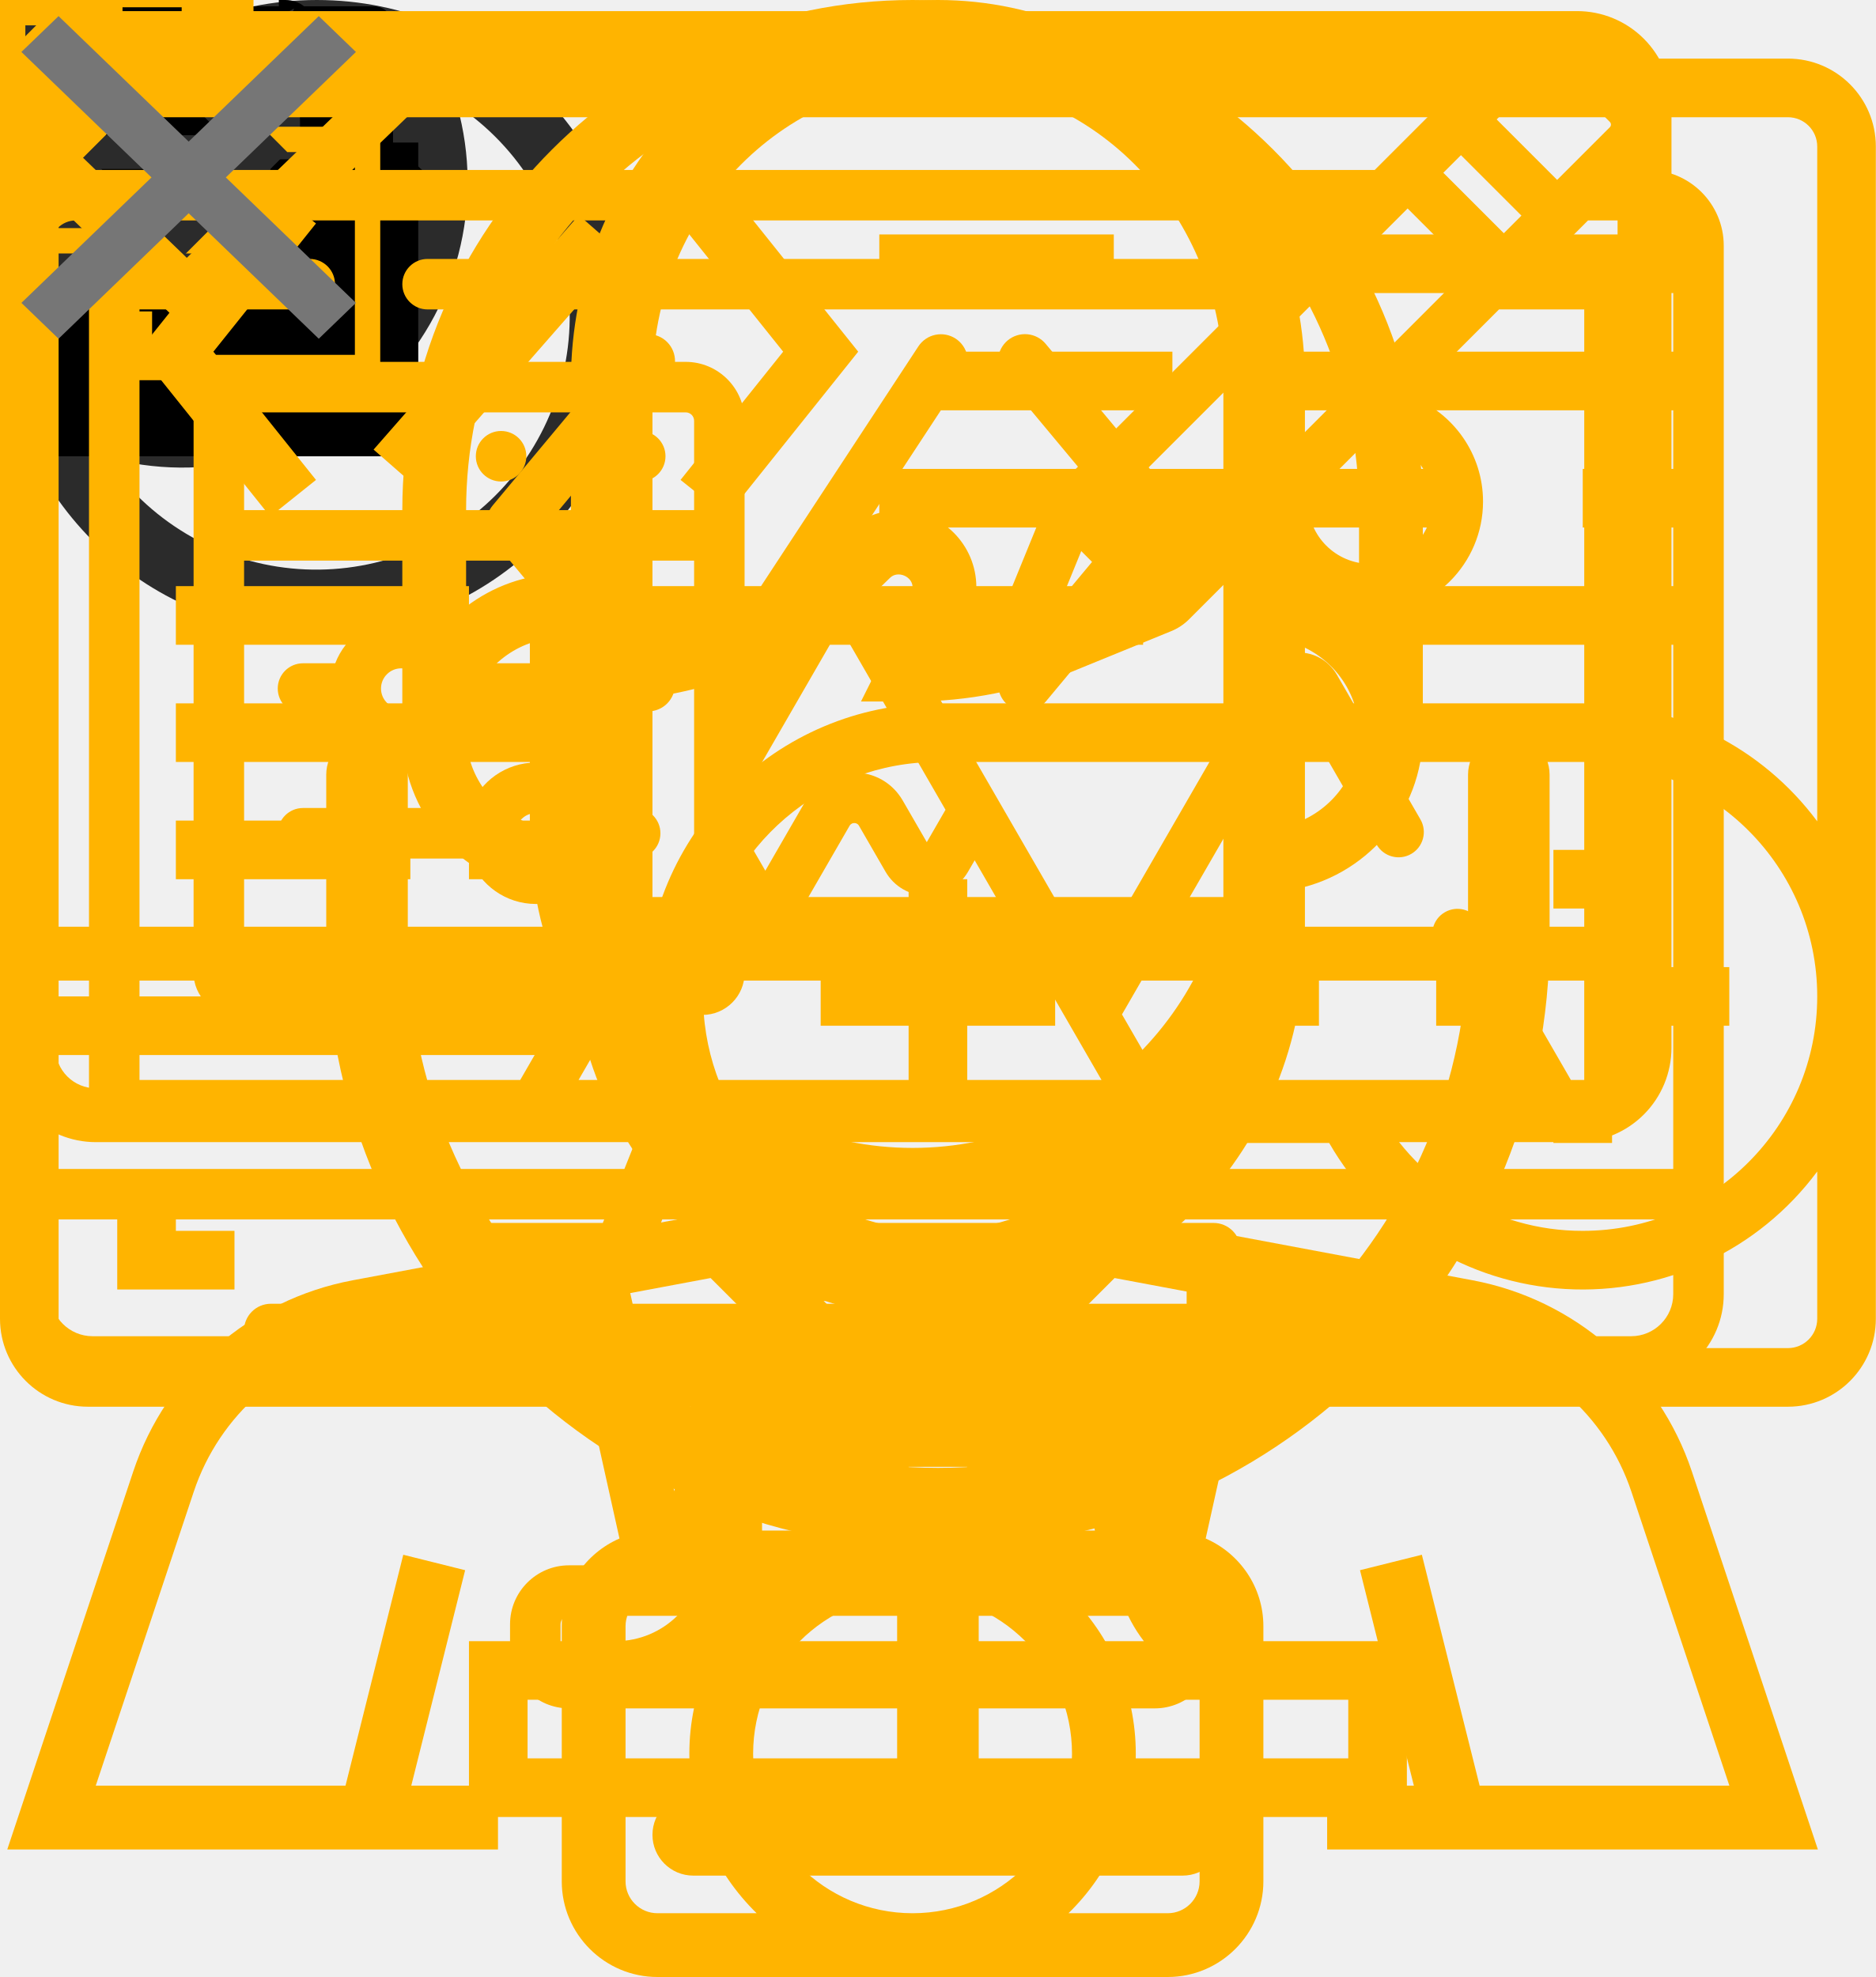
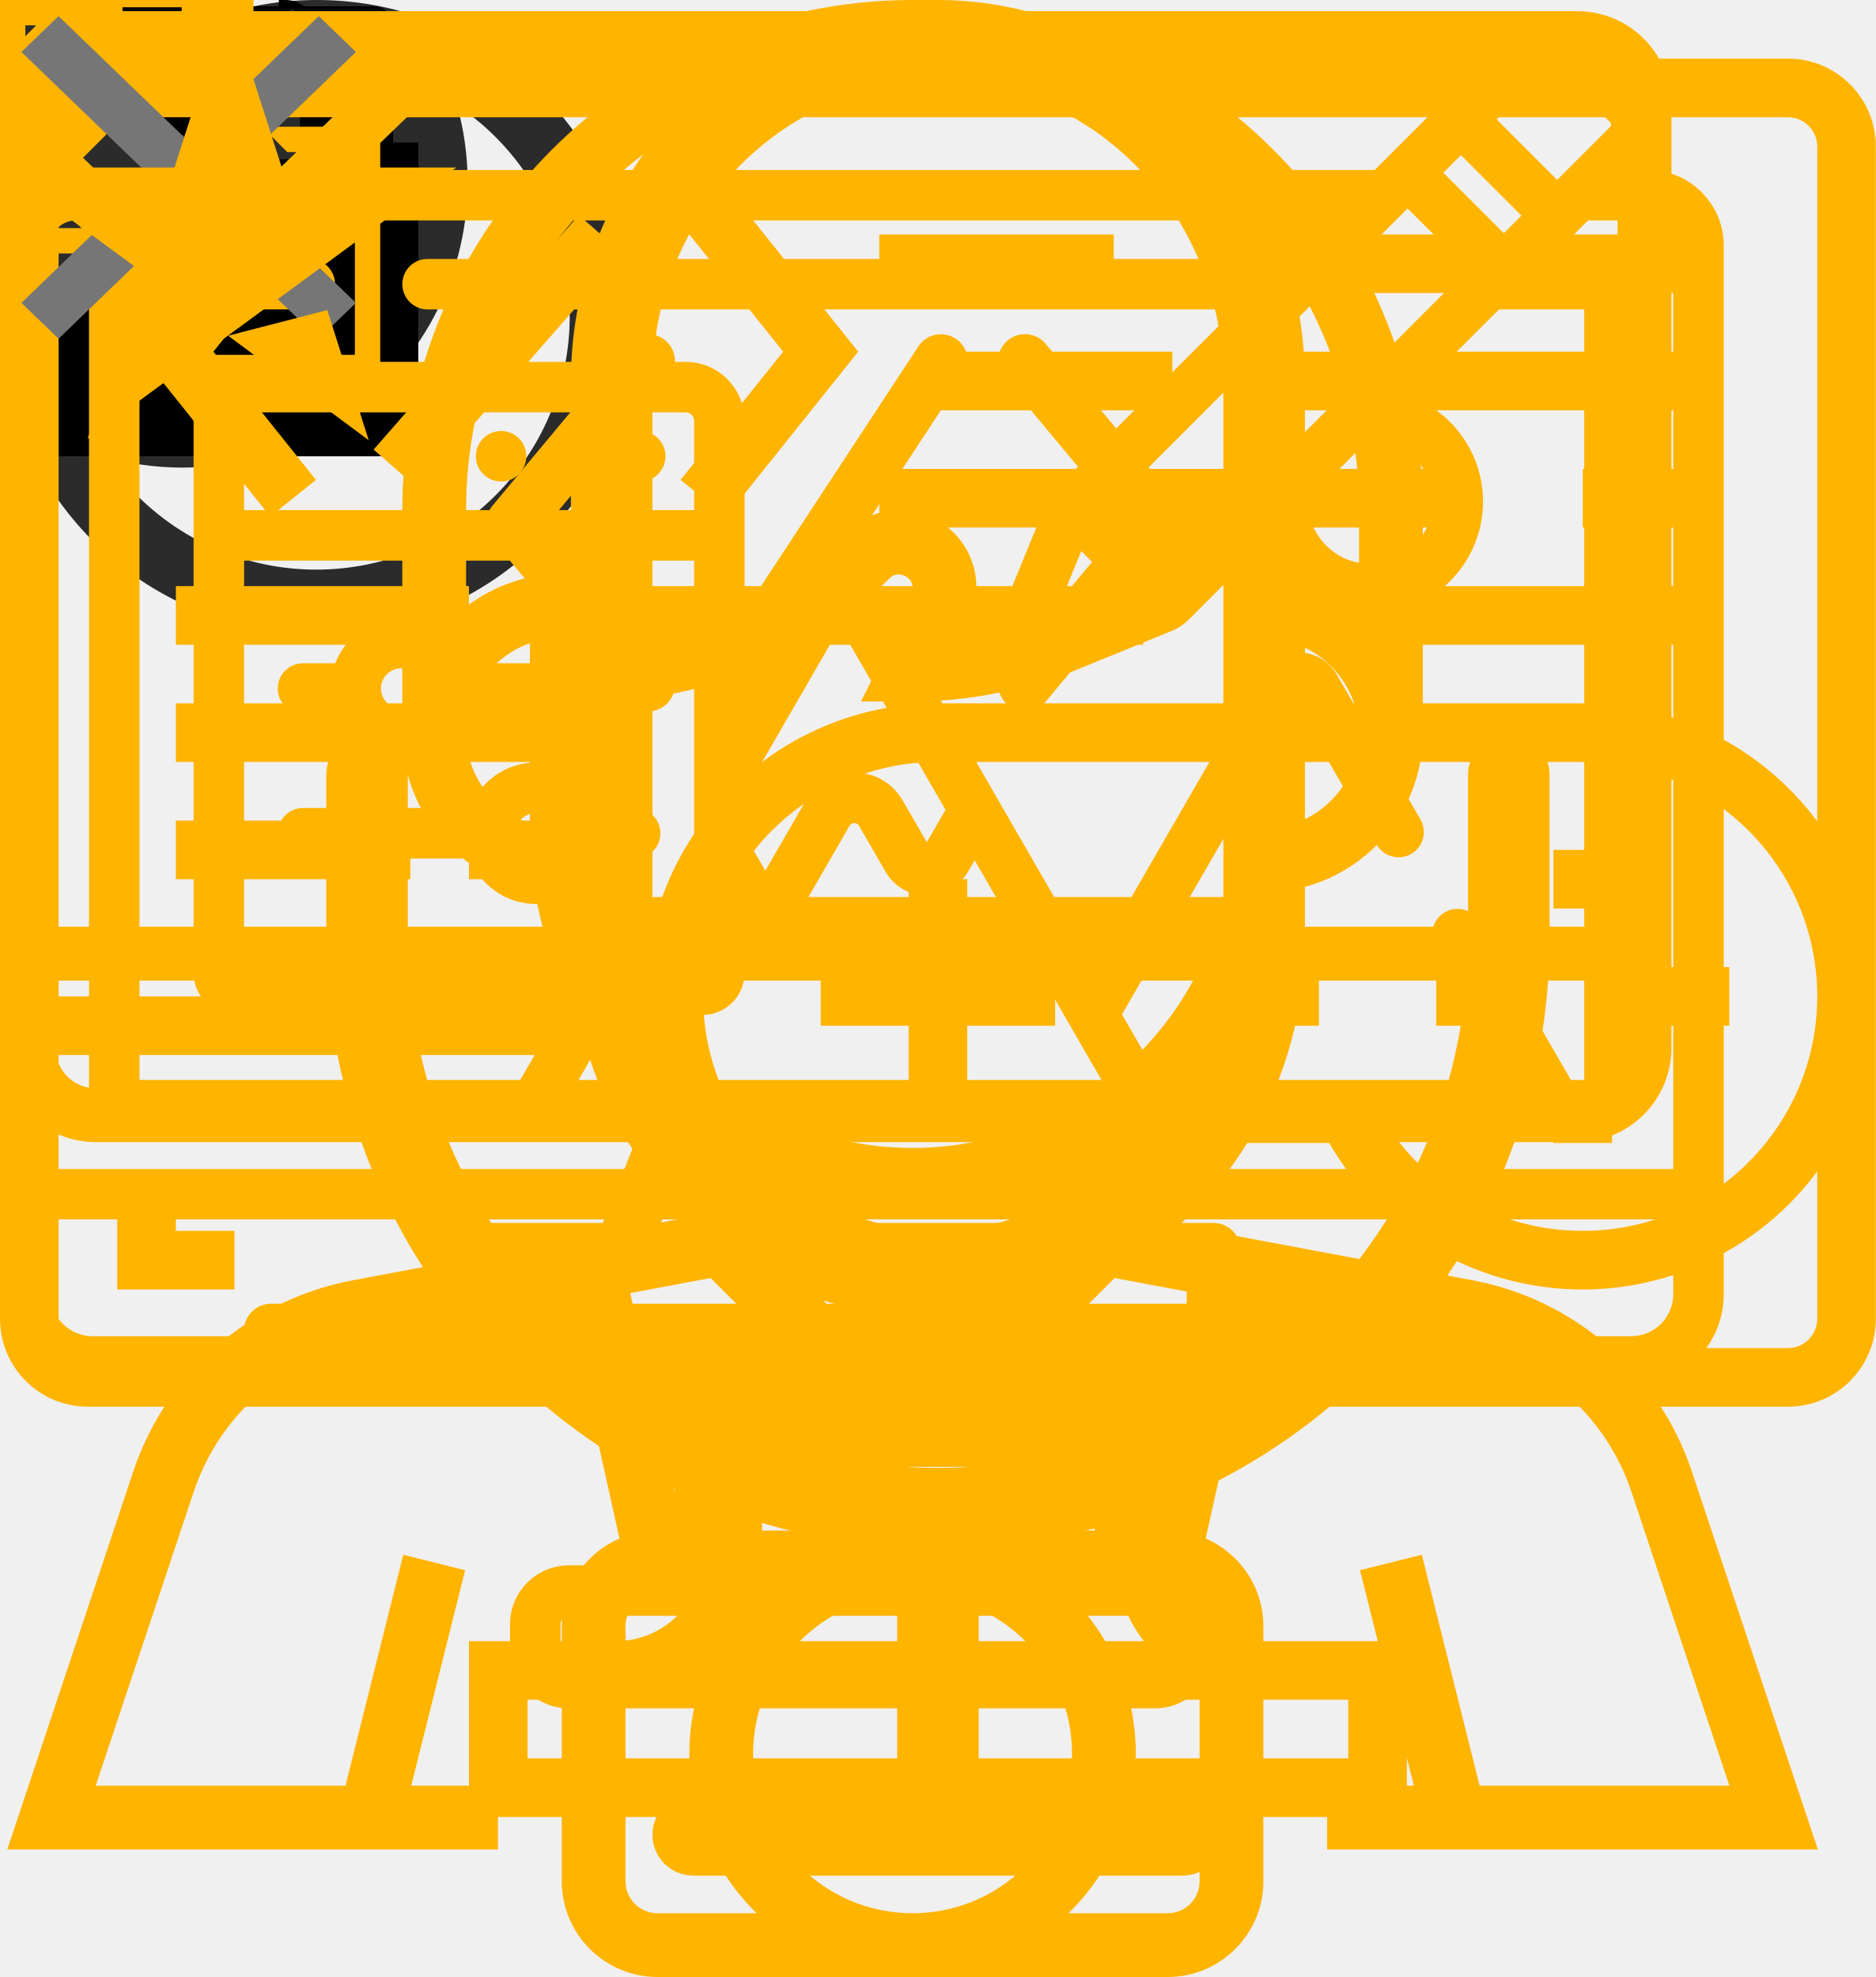
<svg xmlns="http://www.w3.org/2000/svg">
  <g id="darkLightNavSvg">
    <path d="M12.5 25C5.596 25 0 19.404 0 12.5C0 5.596 5.596 0 12.5 0C19.404 0 25 5.596 25 12.5C25 19.404 19.404 25 12.5 25ZM4.161 18.031C4.983 19.261 6.067 20.292 7.335 21.052C8.603 21.812 10.024 22.282 11.496 22.426C12.967 22.571 14.453 22.388 15.845 21.89C17.237 21.392 18.501 20.591 19.547 19.545C20.592 18.5 21.393 17.235 21.891 15.843C22.389 14.451 22.572 12.966 22.427 11.494C22.282 10.023 21.813 8.602 21.053 7.334C20.293 6.065 19.261 4.981 18.031 4.16C18.57 6.083 18.587 8.114 18.081 10.046C17.575 11.978 16.564 13.74 15.151 15.151C13.74 16.564 11.978 17.575 10.047 18.081C8.115 18.587 6.084 18.57 4.161 18.031Z" fill="#2B2B2B" />
  </g>
  <g id="homeNavSvg">
    <path d="M15 14C15 14.199 14.921 14.39 14.78 14.53C14.64 14.671 14.449 14.75 14.25 14.75H3.75C3.551 14.75 3.36 14.671 3.22 14.53C3.079 14.39 3 14.199 3 14V7.25H0.75L8.495 0.209C8.633 0.083 8.813 0.014 9 0.014C9.187 0.014 9.367 0.083 9.505 0.209L17.25 7.25H15V14Z" />
  </g>
  <g id="serviceNavSvg">
    <g clip-path="url(#clip0_1_258)">
      <path d="M16.5 4.287V4.5H11V0H11.26C11.534 0 11.796 0.089 11.99 0.247L16.198 3.69C16.391 3.849 16.5 4.063 16.5 4.287ZM10.656 5.625C10.089 5.625 9.625 5.245 9.625 4.781V0H1.031C0.462 0 0 0.378 0 0.844V17.156C0 17.622 0.462 18 1.031 18H15.469C16.038 18 16.5 17.622 16.5 17.156V5.625H10.656ZM5.294 14.08C5.273 14.098 5.248 14.113 5.22 14.123C5.193 14.134 5.163 14.139 5.132 14.14C5.102 14.141 5.071 14.137 5.043 14.128C5.014 14.119 4.988 14.106 4.966 14.089L2.179 11.951C2.156 11.933 2.137 11.912 2.125 11.888C2.112 11.864 2.105 11.838 2.105 11.812C2.105 11.787 2.112 11.761 2.125 11.737C2.137 11.713 2.156 11.692 2.179 11.674L4.966 9.536C4.988 9.519 5.014 9.506 5.043 9.497C5.071 9.488 5.102 9.484 5.132 9.485C5.163 9.486 5.193 9.491 5.22 9.502C5.248 9.512 5.273 9.527 5.294 9.545L6.135 10.279C6.157 10.297 6.173 10.319 6.184 10.343C6.195 10.367 6.199 10.393 6.198 10.418C6.196 10.443 6.189 10.468 6.175 10.491C6.162 10.514 6.143 10.534 6.119 10.551L4.368 11.812L6.119 13.074C6.143 13.091 6.162 13.111 6.175 13.134C6.189 13.157 6.196 13.182 6.198 13.207C6.199 13.232 6.195 13.258 6.184 13.282C6.173 13.306 6.157 13.328 6.135 13.346L5.294 14.08ZM7.498 15.855L6.318 15.575C6.259 15.561 6.21 15.528 6.18 15.484C6.15 15.44 6.143 15.388 6.16 15.339L8.8 7.899C8.817 7.851 8.857 7.81 8.911 7.786C8.965 7.762 9.029 7.756 9.088 7.77L10.267 8.05C10.297 8.057 10.324 8.069 10.348 8.084C10.372 8.1 10.391 8.119 10.406 8.141C10.421 8.163 10.43 8.187 10.433 8.212C10.437 8.236 10.434 8.262 10.426 8.286L7.786 15.726C7.777 15.749 7.763 15.772 7.744 15.791C7.725 15.811 7.701 15.827 7.675 15.839C7.648 15.851 7.619 15.859 7.588 15.861C7.558 15.864 7.527 15.862 7.498 15.855ZM14.407 11.951L11.62 14.089C11.598 14.106 11.572 14.119 11.543 14.128C11.514 14.137 11.484 14.141 11.454 14.14C11.423 14.139 11.393 14.134 11.366 14.123C11.338 14.113 11.313 14.098 11.292 14.08L10.451 13.346C10.429 13.328 10.413 13.306 10.402 13.282C10.391 13.258 10.387 13.232 10.388 13.207C10.39 13.182 10.397 13.157 10.411 13.134C10.424 13.111 10.443 13.091 10.467 13.074L12.218 11.812L10.467 10.551C10.443 10.534 10.424 10.514 10.411 10.491C10.397 10.468 10.39 10.443 10.388 10.418C10.387 10.393 10.391 10.367 10.402 10.343C10.413 10.319 10.429 10.297 10.451 10.279L11.292 9.545C11.313 9.527 11.338 9.512 11.366 9.502C11.393 9.491 11.423 9.486 11.454 9.485C11.484 9.484 11.515 9.488 11.543 9.497C11.572 9.506 11.598 9.519 11.62 9.536L14.407 11.674C14.43 11.692 14.449 11.713 14.461 11.737C14.474 11.761 14.48 11.787 14.48 11.812C14.48 11.838 14.474 11.864 14.461 11.888C14.449 11.912 14.43 11.933 14.407 11.951Z" />
    </g>
    <defs>
      <clipPath id="clip0_1_258">
        <rect width="16.5" height="18" fill="white" />
      </clipPath>
    </defs>
  </g>
  <g id="cvNavSvg" width="18" height="18" viewBox="0 0 18 18">
    <g clip-path="url(#clip0_1_262)">
      <path d="M11.764 11.272L8.25 14.626L4.736 11.272C2.103 11.381 0 13.438 0 15.976V16.313C0 17.245 0.792 18.001 1.768 18.001H14.732C15.708 18.001 16.5 17.245 16.5 16.313V15.976C16.5 13.438 14.397 11.381 11.764 11.272ZM0.501 2.806L0.737 2.859V4.912C0.479 5.06 0.295 5.317 0.295 5.626C0.295 5.921 0.464 6.167 0.703 6.318L0.129 8.509C0.066 8.751 0.206 9.001 0.409 9.001H1.948C2.151 9.001 2.291 8.751 2.228 8.509L1.654 6.318C1.893 6.167 2.062 5.921 2.062 5.626C2.062 5.317 1.878 5.06 1.621 4.912V3.063L4.051 3.622C3.735 4.227 3.536 4.902 3.536 5.626C3.536 8.111 5.646 10.126 8.25 10.126C10.854 10.126 12.964 8.111 12.964 5.626C12.964 4.902 12.769 4.227 12.449 3.622L15.995 2.806C16.666 2.652 16.666 1.854 15.995 1.699L8.983 0.082C8.504 -0.027 8 -0.027 7.521 0.082L0.501 1.695C-0.166 1.85 -0.166 2.652 0.501 2.806Z" />
    </g>
    <defs>
      <clipPath id="clip0_1_262">
        <rect width="18" height="18" fill="white" />
      </clipPath>
    </defs>
  </g>
  <g id="portfolioNavSvg">
    <path d="M5.75 9.75V12H10.25V9.75H15.5V15C15.5 15.199 15.421 15.39 15.28 15.53C15.14 15.671 14.949 15.75 14.75 15.75H1.25C1.051 15.75 0.86 15.671 0.72 15.53C0.579 15.39 0.5 15.199 0.5 15V9.75H5.75ZM7.25 8.25H8.75V10.5H7.25V8.25ZM4.25 3.75V1.5C4.25 1.301 4.329 1.11 4.47 0.97C4.61 0.829 4.801 0.75 5 0.75H11C11.199 0.75 11.39 0.829 11.53 0.97C11.671 1.11 11.75 1.301 11.75 1.5V3.75H14.75C14.949 3.75 15.14 3.829 15.28 3.97C15.421 4.11 15.5 4.301 15.5 4.5V8.25H10.25V6.75H5.75V8.25H0.5V4.5C0.5 4.301 0.579 4.11 0.72 3.97C0.86 3.829 1.051 3.75 1.25 3.75H4.25ZM5.75 2.25V3.75H10.25V2.25H5.75Z" />
  </g>
  <g id="iconDribbbleNavSvg">
    <path d="M13.75 0.5C2.5 0.5 1 11 0.25 15.5H1.748C2.248 13 3.498 11.626 5.5 11.375C8.5 11 10.75 8.375 11.5 6.125L10.375 5.375L11.125 4.625C11.875 3.875 12.628 2.75 13.75 0.5Z" />
  </g>
  <g id="messageNavSvg">
    <path d="M3.841 12.25L0.5 14.875V1C0.5 0.801 0.579 0.61 0.72 0.47C0.86 0.329 1.051 0.25 1.25 0.25H14.75C14.949 0.25 15.14 0.329 15.28 0.47C15.421 0.61 15.5 0.801 15.5 1V11.5C15.5 11.699 15.421 11.89 15.28 12.03C15.14 12.171 14.949 12.25 14.75 12.25H3.841Z" />
  </g>
  <g id="FbLogoSvg">
    <path d="M4.167 6.875H5.625L6.208 4.542H4.167V3.375C4.167 2.774 4.167 2.208 5.333 2.208H6.208V0.248C6.018 0.223 5.3 0.167 4.542 0.167C2.958 0.167 1.833 1.133 1.833 2.908V4.542H0.083V6.875H1.833V11.833H4.167V6.875Z" fill="#2B2B2B" />
  </g>
  <g id="InstaLogoSvg">
    <path d="M6 0.167C7.585 0.167 7.783 0.172 8.404 0.202C9.026 0.231 9.449 0.328 9.821 0.473C10.206 0.621 10.53 0.822 10.854 1.145C11.151 1.437 11.381 1.79 11.527 2.179C11.671 2.551 11.769 2.974 11.798 3.595C11.826 4.217 11.833 4.415 11.833 6C11.833 7.585 11.828 7.782 11.798 8.404C11.769 9.026 11.671 9.448 11.527 9.821C11.381 10.21 11.151 10.563 10.854 10.854C10.563 11.151 10.21 11.38 9.821 11.527C9.449 11.671 9.026 11.769 8.404 11.798C7.783 11.826 7.585 11.833 6 11.833C4.415 11.833 4.217 11.827 3.595 11.798C2.974 11.769 2.551 11.671 2.179 11.527C1.79 11.381 1.437 11.151 1.145 10.854C0.849 10.563 0.619 10.21 0.473 9.821C0.328 9.449 0.231 9.026 0.202 8.404C0.174 7.782 0.167 7.585 0.167 6C0.167 4.415 0.172 4.217 0.202 3.595C0.231 2.974 0.328 2.551 0.473 2.179C0.619 1.789 0.848 1.437 1.145 1.145C1.437 0.849 1.79 0.619 2.179 0.473C2.551 0.328 2.974 0.231 3.595 0.202C4.217 0.174 4.415 0.167 6 0.167ZM6 3.083C5.226 3.083 4.485 3.39 3.938 3.937C3.391 4.484 3.083 5.226 3.083 6C3.083 6.773 3.391 7.515 3.938 8.062C4.485 8.609 5.226 8.916 6 8.916C6.774 8.916 7.515 8.609 8.062 8.062C8.609 7.515 8.917 6.773 8.917 6C8.917 5.226 8.609 4.484 8.062 3.937C7.515 3.39 6.774 3.083 6 3.083ZM9.792 2.937C9.792 2.744 9.715 2.558 9.578 2.422C9.441 2.285 9.256 2.208 9.062 2.208C8.869 2.208 8.684 2.285 8.547 2.422C8.41 2.558 8.333 2.744 8.333 2.937C8.333 3.131 8.41 3.316 8.547 3.453C8.684 3.59 8.869 3.667 9.062 3.667C9.256 3.667 9.441 3.59 9.578 3.453C9.715 3.316 9.792 3.131 9.792 2.937ZM6 4.25C6.464 4.25 6.909 4.434 7.237 4.762C7.566 5.091 7.75 5.536 7.75 6C7.75 6.464 7.566 6.909 7.237 7.237C6.909 7.565 6.464 7.75 6 7.75C5.536 7.75 5.091 7.565 4.763 7.237C4.434 6.909 4.25 6.464 4.25 6C4.25 5.536 4.434 5.091 4.763 4.762C5.091 4.434 5.536 4.25 6 4.25Z" fill="#2B2B2B" />
  </g>
  <g id="TwLogoSvg">
    <path d="M11.928 1.3C11.482 1.497 11.01 1.626 10.527 1.683C11.036 1.379 11.418 0.899 11.6 0.334C11.122 0.618 10.597 0.818 10.051 0.926C9.683 0.533 9.197 0.272 8.666 0.185C8.136 0.097 7.591 0.187 7.117 0.441C6.643 0.694 6.266 1.098 6.045 1.588C5.824 2.078 5.771 2.627 5.894 3.15C4.924 3.102 3.975 2.85 3.109 2.411C2.242 1.971 1.478 1.355 0.865 0.601C0.649 0.974 0.535 1.397 0.535 1.828C0.535 2.674 0.966 3.421 1.62 3.859C1.233 3.846 0.854 3.742 0.515 3.554V3.584C0.516 4.147 0.711 4.693 1.067 5.129C1.424 5.565 1.92 5.864 2.473 5.976C2.113 6.074 1.736 6.088 1.37 6.018C1.526 6.503 1.829 6.927 2.238 7.231C2.646 7.535 3.14 7.703 3.649 7.713C3.143 8.11 2.564 8.404 1.944 8.577C1.324 8.751 0.677 8.8 0.038 8.723C1.153 9.44 2.451 9.821 3.777 9.82C8.264 9.82 10.719 6.102 10.719 2.878C10.719 2.773 10.716 2.667 10.711 2.563C11.189 2.218 11.601 1.79 11.928 1.3L11.928 1.3Z" fill="#2B2B2B" />
  </g>
  <g id="LdLogoSvg">
    <path d="M3.048 1.917C3.048 2.226 2.925 2.523 2.706 2.742C2.487 2.96 2.19 3.083 1.881 3.083C1.572 3.083 1.275 2.96 1.056 2.741C0.838 2.522 0.715 2.225 0.715 1.916C0.715 1.606 0.838 1.309 1.057 1.091C1.276 0.872 1.573 0.749 1.882 0.75C2.192 0.75 2.488 0.873 2.707 1.092C2.926 1.311 3.048 1.607 3.048 1.917ZM3.083 3.947H0.75V11.25H3.083V3.947ZM6.77 3.947H4.448V11.25H6.747V7.418C6.747 5.283 9.529 5.084 9.529 7.418V11.25H11.833V6.624C11.833 3.025 7.715 3.159 6.747 4.927L6.77 3.947Z" fill="#2B2B2B" />
  </g>
  <g id="YtLogoSvg">
    <path d="M11.567 1.791C11.833 2.83 11.833 5 11.833 5C11.833 5 11.833 7.17 11.567 8.21C11.418 8.784 10.985 9.236 10.436 9.389C9.439 9.667 6 9.667 6 9.667C6 9.667 2.562 9.667 1.564 9.389C1.012 9.234 0.58 8.783 0.433 8.21C0.167 7.17 0.167 5 0.167 5C0.167 5 0.167 2.83 0.433 1.791C0.581 1.216 1.015 0.764 1.564 0.611C2.562 0.333 6 0.333 6 0.333C6 0.333 9.439 0.333 10.436 0.611C10.988 0.766 11.42 1.218 11.567 1.791ZM4.833 7.042L8.333 5L4.833 2.958V7.042Z" fill="#2B2B2B" />
  </g>
  <g id="DrLogoSvg">
    <path d="M10.66 5.75C10.612 4.832 10.293 3.949 9.743 3.212C9.575 3.393 9.396 3.562 9.206 3.72C8.623 4.204 7.972 4.599 7.273 4.892C7.371 5.096 7.46 5.294 7.539 5.481V5.482C7.561 5.535 7.582 5.587 7.603 5.64C8.486 5.541 9.417 5.577 10.319 5.699C10.44 5.715 10.553 5.733 10.66 5.75ZM5.186 1.404C5.754 2.205 6.278 3.037 6.756 3.895C7.469 3.614 8.059 3.259 8.534 2.864C8.699 2.729 8.854 2.581 8.998 2.424C8.159 1.718 7.097 1.332 6 1.333C5.727 1.333 5.455 1.357 5.186 1.404V1.404ZM1.481 4.831C1.878 4.821 2.275 4.797 2.671 4.76C3.627 4.674 4.576 4.514 5.507 4.28C5.02 3.434 4.495 2.612 3.932 1.814C3.331 2.112 2.801 2.536 2.378 3.056C1.955 3.577 1.649 4.182 1.481 4.831ZM2.373 8.937C2.6 8.606 2.897 8.234 3.292 7.829C4.14 6.96 5.141 6.283 6.3 5.91L6.336 5.899C6.24 5.687 6.149 5.498 6.058 5.319C4.987 5.631 3.859 5.826 2.735 5.927C2.187 5.976 1.695 5.998 1.333 6.002C1.332 7.071 1.7 8.107 2.374 8.937H2.373ZM7.753 10.325C7.528 9.191 7.21 8.077 6.801 6.995C5.633 7.419 4.703 8.039 3.983 8.779C3.693 9.072 3.436 9.396 3.215 9.744C4.019 10.344 4.996 10.668 6 10.666C6.601 10.667 7.196 10.552 7.753 10.326V10.325ZM8.845 9.698C9.756 8.998 10.377 7.987 10.588 6.857C10.389 6.808 10.138 6.758 9.862 6.72C9.247 6.631 8.623 6.625 8.007 6.7C8.354 7.68 8.634 8.681 8.845 9.699V9.698ZM6 11.833C2.778 11.833 0.167 9.222 0.167 6C0.167 2.778 2.778 0.167 6 0.167C9.222 0.167 11.833 2.778 11.833 6C11.833 9.222 9.222 11.833 6 11.833Z" fill="#2B2B2B" />
  </g>
  <g id="ExtraSkillsSvg">
    <rect x="0.5" y="0.5" width="9" height="9" stroke="#FFB400" fill="none" />
    <rect x="5.5" y="5.5" width="9" height="9" stroke="#FFB400" fill="none" />
  </g>
  <g id="BtnCvLoadSvg">
    <path d="M1.333 10.952H10.667V6.286H11.833V11.619C11.833 11.796 11.772 11.965 11.662 12.09C11.553 12.215 11.405 12.286 11.25 12.286H0.75C0.595 12.286 0.447 12.215 0.337 12.09C0.228 11.965 0.167 11.796 0.167 11.619V6.286H1.333V10.952ZM7.167 4.286H10.083L6 8.952L1.917 4.286H4.833V0.286H7.167V4.286Z" />
  </g>
  <g id="HireSvg">
    <path d="M8.781 5.333L5.205 1.757L6.148 0.814L11.333 6L6.148 11.185L5.205 10.242L8.781 6.666H0.667V5.333H8.781Z" fill="#2B2B2B" />
  </g>
  <g id="ServicePcSvg">
    <path d="M62.219 0.438H3.781C2.795 0.439 1.85 0.831 1.153 1.528C0.456 2.225 0.064 3.17 0.062 4.156V41.344C0.064 42.33 0.456 43.275 1.153 43.972C1.85 44.669 2.795 45.061 3.781 45.062H25.055L23.78 48.25H18.125C17.843 48.25 17.573 48.362 17.374 48.561C17.174 48.761 17.062 49.031 17.062 49.312V51.438H10.688C10.406 51.438 10.136 51.549 9.936 51.749C9.737 51.948 9.625 52.218 9.625 52.5C9.625 52.782 9.737 53.052 9.936 53.251C10.136 53.451 10.406 53.562 10.688 53.562H55.312C55.594 53.562 55.864 53.451 56.064 53.251C56.263 53.052 56.375 52.782 56.375 52.5C56.375 52.218 56.263 51.948 56.064 51.749C55.864 51.549 55.594 51.438 55.312 51.438H48.938V49.312C48.938 49.031 48.826 48.761 48.626 48.561C48.427 48.362 48.157 48.25 47.875 48.25H42.22L40.945 45.062H62.219C63.205 45.061 64.15 44.669 64.847 43.972C65.544 43.275 65.936 42.33 65.938 41.344V4.156C65.936 3.17 65.544 2.225 64.847 1.528C64.15 0.831 63.205 0.439 62.219 0.438ZM46.812 50.375V51.438H19.188V50.375H46.812ZM26.07 48.25L27.345 45.062H38.655L39.93 48.25H26.07ZM63.812 41.344C63.812 41.766 63.644 42.172 63.345 42.47C63.047 42.769 62.641 42.937 62.219 42.938H3.781C3.359 42.937 2.954 42.769 2.655 42.47C2.356 42.172 2.188 41.766 2.188 41.344V38.688H63.812V41.344ZM63.812 36.562H2.188V4.156C2.188 3.734 2.356 3.329 2.655 3.03C2.954 2.731 3.359 2.563 3.781 2.562H62.219C62.641 2.563 63.047 2.731 63.345 3.03C63.644 3.329 63.812 3.734 63.812 4.156V36.562Z" fill="#FFB400" />
    <path d="M28.167 27.888C28.284 27.965 28.414 28.017 28.551 28.044C28.688 28.07 28.829 28.068 28.966 28.04C29.102 28.012 29.232 27.957 29.348 27.878C29.463 27.8 29.562 27.699 29.638 27.583L38.005 14.833C38.16 14.597 38.215 14.31 38.158 14.034C38.1 13.758 37.936 13.516 37.7 13.361C37.465 13.207 37.177 13.152 36.901 13.209C36.626 13.266 36.384 13.431 36.229 13.666L27.862 26.416C27.785 26.533 27.732 26.664 27.706 26.801C27.68 26.938 27.681 27.079 27.709 27.215C27.738 27.352 27.793 27.482 27.871 27.597C27.95 27.713 28.05 27.811 28.167 27.888Z" fill="#FFB400" />
    <path d="M39.757 27.817C39.974 27.997 40.253 28.084 40.534 28.058C40.814 28.033 41.073 27.897 41.254 27.68L46.566 21.305C46.725 21.114 46.812 20.874 46.812 20.625C46.812 20.377 46.725 20.136 46.566 19.945L41.254 13.57C41.165 13.462 41.055 13.373 40.931 13.307C40.808 13.241 40.672 13.201 40.533 13.188C40.393 13.175 40.253 13.189 40.119 13.231C39.985 13.272 39.861 13.34 39.753 13.429C39.646 13.519 39.557 13.629 39.492 13.753C39.427 13.877 39.388 14.013 39.375 14.152C39.363 14.292 39.378 14.432 39.42 14.566C39.463 14.699 39.531 14.823 39.621 14.93L44.367 20.625L39.621 26.32C39.441 26.537 39.354 26.816 39.379 27.096C39.405 27.377 39.541 27.636 39.757 27.817Z" fill="#FFB400" />
    <path d="M24.746 27.68C24.835 27.788 24.945 27.878 25.069 27.944C25.192 28.009 25.328 28.05 25.467 28.063C25.607 28.076 25.747 28.061 25.881 28.02C26.015 27.978 26.139 27.911 26.247 27.821C26.354 27.732 26.443 27.621 26.508 27.497C26.573 27.373 26.612 27.238 26.625 27.098C26.637 26.959 26.622 26.818 26.579 26.684C26.537 26.551 26.469 26.427 26.379 26.32L21.633 20.625L26.379 14.93C26.469 14.823 26.537 14.699 26.579 14.566C26.622 14.432 26.637 14.292 26.625 14.152C26.612 14.013 26.573 13.877 26.508 13.753C26.443 13.629 26.354 13.519 26.247 13.429C26.139 13.34 26.015 13.272 25.881 13.231C25.747 13.189 25.607 13.175 25.467 13.188C25.328 13.201 25.192 13.241 25.069 13.307C24.945 13.373 24.835 13.462 24.746 13.57L19.434 19.945C19.275 20.136 19.188 20.377 19.188 20.625C19.188 20.874 19.275 21.114 19.434 21.305L24.746 27.68Z" fill="#FFB400" />
  </g>
  <g id="ServicePaintingSvg">
    <path d="M31.609 49.338C31.059 49.338 30.613 49.784 30.613 50.334C30.613 50.885 31.059 51.331 31.609 51.331H36.391C36.941 51.331 37.387 50.885 37.387 50.334C37.387 49.784 36.941 49.338 36.391 49.338H31.609Z" fill="#FFB400" />
    <path d="M11.953 33.872H18.537C18.94 34.918 19.953 35.665 21.139 35.665C22.326 35.665 23.339 34.918 23.741 33.872H25.057C25.608 33.872 26.053 33.426 26.053 32.876C26.053 32.325 25.608 31.879 25.057 31.879H23.741C23.339 30.833 22.326 30.086 21.139 30.086C19.953 30.086 18.94 30.833 18.537 31.879H11.953C11.403 31.879 10.957 32.325 10.957 32.876C10.957 33.426 11.403 33.872 11.953 33.872ZM21.139 32.079C21.579 32.079 21.936 32.436 21.936 32.876C21.936 33.315 21.579 33.672 21.139 33.672C20.7 33.672 20.343 33.315 20.343 32.876C20.343 32.436 20.7 32.079 21.139 32.079Z" fill="#FFB400" />
    <path d="M11.953 28.161H13.225C13.627 29.207 14.64 29.954 15.827 29.954C17.013 29.954 18.027 29.207 18.429 28.161H25.057C25.608 28.161 26.053 27.715 26.053 27.165C26.053 26.614 25.608 26.169 25.057 26.169H18.429C18.027 25.122 17.013 24.375 15.827 24.375C14.64 24.375 13.627 25.122 13.225 26.169H11.953C11.403 26.169 10.957 26.614 10.957 27.165C10.957 27.715 11.403 28.161 11.953 28.161ZM15.827 26.368C16.266 26.368 16.624 26.725 16.624 27.165C16.624 27.604 16.266 27.961 15.827 27.961C15.387 27.961 15.03 27.604 15.03 27.165C15.03 26.725 15.387 26.368 15.827 26.368Z" fill="#FFB400" />
    <path d="M25.257 18.997C25.807 18.997 26.253 18.551 26.253 18C26.253 17.45 25.807 17.004 25.257 17.004C24.706 17.004 24.261 17.45 24.261 18C24.261 18.551 24.706 18.997 25.257 18.997Z" fill="#FFB400" />
    <path d="M22.512 18.997C23.062 18.997 23.508 18.551 23.508 18C23.508 17.45 23.062 17.004 22.512 17.004C21.962 17.004 21.516 17.45 21.516 18C21.516 18.551 21.962 18.997 22.512 18.997Z" fill="#FFB400" />
    <path d="M19.767 18.997C20.317 18.997 20.763 18.551 20.763 18C20.763 17.45 20.317 17.004 19.767 17.004C19.217 17.004 18.771 17.45 18.771 18C18.771 18.551 19.217 18.997 19.767 18.997Z" fill="#FFB400" />
    <path d="M65.012 6.705H64.639L64.917 6.427C65.75 5.593 65.75 4.237 64.917 3.404L62.736 1.223C61.903 0.39 60.547 0.39 59.713 1.223L54.232 6.705H2.988C1.341 6.705 0 8.045 0 9.693V51.059C0 53.073 1.638 54.712 3.652 54.712H27.246V61.758H22.445C21.164 61.758 20.121 62.801 20.121 64.082V65.078C20.121 66.359 21.164 67.402 22.445 67.402H45.555C46.836 67.402 47.879 66.359 47.879 65.078V64.082C47.879 62.801 46.836 61.758 45.555 61.758H40.754V54.712H51.398C51.949 54.712 52.395 54.266 52.395 53.715C52.395 53.165 51.949 52.719 51.398 52.719H3.652C2.737 52.719 1.992 51.975 1.992 51.059V48.111H66.008V51.059C66.008 51.975 65.263 52.719 64.348 52.719H56.047C55.497 52.719 55.051 53.165 55.051 53.715C55.051 54.266 55.497 54.712 56.047 54.712H64.348C66.362 54.712 68 53.073 68 51.059V9.693C68 8.045 66.659 6.705 65.012 6.705ZM45.555 63.75C45.738 63.75 45.887 63.899 45.887 64.082V65.078C45.887 65.261 45.738 65.41 45.555 65.41H22.445C22.262 65.41 22.113 65.261 22.113 65.078V64.082C22.113 63.899 22.262 63.75 22.445 63.75H45.555ZM29.238 54.712H38.762V61.758H29.238V54.712ZM61.122 2.632C61.179 2.575 61.271 2.575 61.328 2.632L63.508 4.812C63.565 4.869 63.565 4.961 63.508 5.018L61.428 7.098L59.042 4.712L61.122 2.632ZM57.633 6.121L60.019 8.507L59.324 9.202L56.938 6.816L57.633 6.121ZM55.529 8.225L57.915 10.611L46.128 22.398L43.742 20.012L55.529 8.225ZM54.055 17.331C55.41 17.331 56.512 18.434 56.512 19.789C56.512 21.143 55.41 22.246 54.055 22.246C52.7 22.246 51.598 21.143 51.598 19.789C51.598 19.773 51.6 19.758 51.6 19.742L54.008 17.334C54.024 17.334 54.039 17.331 54.055 17.331ZM44.398 23.486L41.45 24.69L42.654 21.742L44.398 23.486ZM66.008 46.119H1.992V9.693C1.992 9.144 2.439 8.697 2.988 8.697H52.24L50.721 10.216H16.867C16.317 10.216 15.871 10.662 15.871 11.212C15.871 11.762 16.317 12.208 16.867 12.208H48.729L41.703 19.234C41.505 19.435 41.349 19.668 41.242 19.93L39.017 25.377C38.813 25.878 38.928 26.448 39.31 26.83C39.567 27.086 39.908 27.222 40.256 27.222C40.426 27.222 40.598 27.19 40.763 27.123L46.21 24.898C46.465 24.794 46.692 24.643 46.888 24.453L49.919 21.423C50.571 23.07 52.178 24.238 54.055 24.238C56.508 24.238 58.504 22.242 58.504 19.789C58.504 17.913 57.336 16.306 55.69 15.653L59.135 12.208H62.497V42.608H61.969L58.359 36.356C58.084 35.879 57.474 35.716 56.998 35.991C56.522 36.266 56.359 36.875 56.634 37.352L59.669 42.608H45.754L44.261 40.023L51.219 27.973L54.309 33.326C54.585 33.802 55.194 33.966 55.67 33.691C56.147 33.416 56.31 32.806 56.035 32.33L52.737 26.619C52.42 26.07 51.853 25.742 51.219 25.742C50.585 25.742 50.017 26.07 49.7 26.619L43.111 38.031L34.657 23.388C34.34 22.839 33.772 22.512 33.138 22.512C32.504 22.512 31.936 22.839 31.619 23.388L29.373 27.279V16.601C29.373 15.32 28.331 14.277 27.049 14.277H9.961C8.679 14.277 7.637 15.32 7.637 16.601V38.383C7.637 39.298 8.381 40.043 9.297 40.043H22.004L20.523 42.608H5.503V12.208H12.219C12.769 12.208 13.215 11.762 13.215 11.212C13.215 10.662 12.769 10.216 12.219 10.216H5.171C4.256 10.216 3.511 10.96 3.511 11.876V42.94C3.511 43.855 4.256 44.6 5.171 44.6H62.829C63.744 44.6 64.489 43.855 64.489 42.94V11.876C64.489 10.96 63.744 10.216 62.829 10.216H61.127L62.646 8.697H65.012C65.561 8.697 66.008 9.144 66.008 9.693V46.119ZM27.382 22.118V38.05H9.629V22.118H27.382ZM9.629 20.126V16.601C9.629 16.418 9.778 16.269 9.961 16.269H27.049C27.233 16.269 27.382 16.418 27.382 16.601V20.126H9.629ZM24.305 40.042H27.714C28.629 40.042 29.374 39.298 29.374 38.382V36.272C29.623 36.392 29.9 36.456 30.191 36.456C30.871 36.456 31.48 36.105 31.82 35.516L33.515 32.58C33.566 32.491 33.645 32.472 33.701 32.472C33.758 32.472 33.836 32.491 33.887 32.58L34.932 34.39C35.272 34.979 35.881 35.331 36.561 35.331C37.241 35.331 37.85 34.979 38.19 34.39L38.45 33.941L43.453 42.608H22.824L24.305 40.042ZM29.374 32.938V31.263L33.139 24.742L37.299 31.949L36.561 33.227L35.612 31.584C35.213 30.893 34.499 30.48 33.701 30.48C32.903 30.48 32.188 30.893 31.789 31.584L30.191 34.353L29.374 32.938Z" fill="#FFB400" />
  </g>
  <g id="ServiceMPhoneSvg">
    <g clip-path="url(#clip0_1_331)">
      <path d="M37 0C29.018 0 22.522 6.753 22.522 15.053V37C22.522 45.301 29.018 52.053 37 52.053C44.982 52.053 51.478 45.301 51.478 37V15.053C51.478 6.753 44.982 0 37 0ZM37 48.835C31.312 48.835 26.606 44.374 25.855 38.609H48.143C47.394 44.376 42.688 48.835 37 48.835ZM48.261 35.391H25.739V15.053C25.739 8.526 30.79 3.217 37 3.217C43.209 3.217 48.261 8.526 48.261 15.053V35.391Z" fill="#FFB400" />
      <path d="M59.522 28.956C58.634 28.956 57.913 29.677 57.913 30.565V37C57.913 48.531 48.531 57.913 37 57.913C25.469 57.913 16.087 48.531 16.087 37V30.565C16.087 29.677 15.366 28.956 14.478 28.956C13.59 28.956 12.87 29.677 12.87 30.565V37C12.87 49.762 22.835 60.215 35.391 61.048V70.783H27.348C26.46 70.783 25.739 71.503 25.739 72.391C25.739 73.279 26.46 74 27.348 74H46.652C47.54 74 48.261 73.279 48.261 72.391C48.261 71.503 47.54 70.783 46.652 70.783H38.609V61.048C51.165 60.215 61.13 49.762 61.13 37V30.565C61.13 29.677 60.41 28.956 59.522 28.956Z" fill="#FFB400" />
    </g>
    <defs>
      <clipPath id="clip0_1_331">
        <rect width="74" height="74" fill="white" />
      </clipPath>
    </defs>
  </g>
  <g id="ServiceGameDevSvg">
    <path d="M32.375 38.156H41.625V40.469H32.375V38.156Z" fill="#FFB400" />
    <path d="M35.844 34.688H38.156V43.938H35.844V34.688Z" fill="#FFB400" />
    <path d="M65.906 38.156H68.219V40.469H65.906V38.156Z" fill="#FFB400" />
    <path d="M56.656 38.156H58.969V40.469H56.656V38.156Z" fill="#FFB400" />
    <path d="M61.281 33.531H63.594V35.844H61.281V33.531Z" fill="#FFB400" />
    <path d="M61.281 42.781H63.594V45.094H61.281V42.781Z" fill="#FFB400" />
    <path d="M10.66 20.379L5.457 13.875L10.66 7.371L12.465 8.816L8.418 13.875L12.465 18.934L10.66 20.379Z" fill="#FFB400" />
    <path d="M28.653 20.379L26.847 18.934L30.895 13.875L26.847 8.816L28.653 7.371L33.855 13.875L28.653 20.379Z" fill="#FFB400" />
    <path d="M14.738 17.738L22.834 8.49L24.574 10.012L16.478 19.261L14.738 17.738Z" fill="#FFB400" />
    <path d="M9.25 50.875H4.625V46.25H6.938V48.562H9.25V50.875Z" fill="#FFB400" />
    <path d="M70.531 2.312H3.469C1.553 2.312 0 3.866 0 5.781V52.031C0 53.947 1.553 55.5 3.469 55.5H27.75V61.281C27.75 63.197 26.197 64.75 24.281 64.75H18.5V71.688H55.5V64.75H49.719C47.803 64.75 46.25 63.197 46.25 61.281V55.5H70.531C72.447 55.5 74 53.947 74 52.031V5.781C74 3.866 72.447 2.312 70.531 2.312ZM53.188 67.062V69.375H20.812V67.062H53.188ZM37 62.486C38.916 62.486 40.469 60.933 40.469 59.017V55.5H43.938V61.281C43.942 62.536 44.359 63.755 45.124 64.75H28.876C29.641 63.755 30.058 62.536 30.062 61.281V55.5H33.531V59.017C33.531 60.933 35.084 62.486 37 62.486ZM35.844 59.017V55.5H38.156V59.017C38.156 59.656 37.639 60.174 37 60.174C36.361 60.174 35.844 59.656 35.844 59.017ZM71.688 52.031C71.688 52.67 71.17 53.188 70.531 53.188H3.469C2.83 53.188 2.312 52.67 2.312 52.031V41.625H25.669C26.627 46.332 30.396 49.955 35.137 50.726C39.878 51.497 44.601 49.255 47 45.094H52.435C54.373 48.463 57.877 50.629 61.757 50.856C65.637 51.083 69.37 49.34 71.688 46.22V52.031ZM62.438 48.562C58.923 48.571 55.711 46.576 54.161 43.422L53.841 42.781H45.597L45.277 43.422C43.249 47.511 38.542 49.51 34.192 48.13C29.841 46.748 27.148 42.402 27.849 37.892C28.55 33.382 32.436 30.057 37 30.062H62.438C67.546 30.062 71.688 34.204 71.688 39.312C71.688 44.421 67.546 48.562 62.438 48.562ZM71.688 32.405C69.513 29.479 66.083 27.753 62.438 27.75H37C30.617 27.757 25.444 32.929 25.438 39.312H2.312V5.781C2.312 5.143 2.83 4.625 3.469 4.625H70.531C71.17 4.625 71.688 5.143 71.688 5.781V32.405Z" fill="#FFB400" />
    <path d="M47.406 38.156H52.031V40.469H47.406V38.156Z" fill="#FFB400" />
    <path d="M34.688 9.25H43.938V11.562H34.688V9.25Z" fill="#FFB400" />
    <path d="M48.562 9.25H67.062V11.562H48.562V9.25Z" fill="#FFB400" />
    <path d="M50.875 13.875H67.062V16.188H50.875V13.875Z" fill="#FFB400" />
    <path d="M37 13.875H46.25V16.188H37V13.875Z" fill="#FFB400" />
    <path d="M34.688 18.5H57.812V20.812H34.688V18.5Z" fill="#FFB400" />
    <path d="M62.438 18.5H67.062V20.812H62.438V18.5Z" fill="#FFB400" />
    <path d="M6.938 23.125H18.5V25.438H6.938V23.125Z" fill="#FFB400" />
    <path d="M23.125 23.125H45.094V25.438H23.125V23.125Z" fill="#FFB400" />
    <path d="M48.562 23.125H67.062V25.438H48.562V23.125Z" fill="#FFB400" />
    <path d="M6.938 27.75H25.438V30.062H6.938V27.75Z" fill="#FFB400" />
    <path d="M6.938 32.375H16.188V34.688H6.938V32.375Z" fill="#FFB400" />
    <path d="M18.5 32.375H23.125V34.688H18.5V32.375Z" fill="#FFB400" />
  </g>
  <g id="ServicePhotographerSvg">
    <path d="M52.355 72.968H71.713L66.743 58.058C65.444 54.16 62.127 51.269 58.088 50.511L44.806 48.02V44.947C47.988 42.651 50.234 39.154 50.886 35.12C53.855 34.618 56.129 32.045 56.129 28.936V20.129C56.129 9.03 47.099 0 36 0C24.901 0 15.871 9.03 15.871 20.129V28.936C15.871 32.042 18.134 34.63 21.098 35.136C21.753 39.17 24.011 42.671 27.194 44.966V48.022L13.911 50.513C9.873 51.27 6.555 54.161 5.255 58.06L0.287 72.968H19.645V70.452H16.224L18.349 61.95L15.909 61.341L13.63 70.452H3.777L7.643 58.855C8.653 55.823 11.234 53.573 14.375 52.983L22.389 51.481L24.438 60.7C23.1 61.282 22.161 62.613 22.161 64.161V74.226C22.161 76.307 23.855 78 25.936 78H46.065C48.145 78 49.839 76.307 49.839 74.226V64.161C49.839 62.613 48.9 61.282 47.563 60.7L49.612 51.481L57.626 52.983C60.768 53.573 63.347 55.823 64.358 58.855L68.223 70.452H58.37L56.091 61.341L53.651 61.95L55.776 70.452H52.355V72.968ZM47.138 51.017L45.4 58.835L44.531 55.355H39.037L43.969 50.423L47.138 51.017ZM43.195 60.387H28.805L29.434 57.871H42.566L43.195 60.387ZM36 54.834L29.71 48.544V46.423C31.627 47.306 33.754 47.806 36 47.806C38.247 47.806 40.373 47.3 42.29 46.416V48.544L36 54.834ZM51.097 32.478V25.394C52.557 25.915 53.613 27.299 53.613 28.937C53.613 30.575 52.557 31.957 51.097 32.478ZM20.903 32.495C19.439 31.975 18.387 30.576 18.387 28.936C18.387 27.295 19.439 25.896 20.903 25.376V32.495ZM18.387 23.936V20.129C18.387 10.417 26.288 2.516 36 2.516C45.712 2.516 53.613 10.417 53.613 20.129V23.936C52.868 23.372 52.008 22.956 51.057 22.768C50.859 21.283 49.599 20.129 48.06 20.129C47.261 20.129 46.478 20.454 45.849 21.083C43.725 23.207 41.032 24.562 38.116 25.003L38.197 24.842C38.406 24.422 38.516 23.952 38.516 23.483V23.166C38.516 21.491 37.154 20.129 35.479 20.129C34.68 20.129 33.898 20.454 33.332 21.018C30.681 23.668 27.165 25.137 23.419 25.161V22.645H22.161C20.74 22.645 19.441 23.137 18.387 23.936ZM23.419 32.71V27.677C27.837 27.654 31.986 25.922 35.109 22.799C35.413 22.494 36 22.742 36 23.166V23.483C36 23.564 35.981 23.644 35.945 23.717L33.965 27.677H36C40.393 27.677 44.522 25.968 47.69 22.799C47.994 22.494 48.581 22.742 48.581 23.166V32.71C48.581 39.647 42.937 45.29 36 45.29C29.063 45.29 23.419 39.647 23.419 32.71ZM28.032 50.423L32.963 55.355H27.469L26.6 58.835L24.862 51.017L28.032 50.423ZM25.936 75.484C25.242 75.484 24.677 74.92 24.677 74.226V64.161C24.677 63.467 25.242 62.903 25.936 62.903H29.849C28.213 64.504 27.194 66.73 27.194 69.194C27.194 71.657 28.213 73.884 29.849 75.484H25.936ZM36 75.484C32.532 75.484 29.71 72.662 29.71 69.194C29.71 65.725 32.532 62.903 36 62.903C39.468 62.903 42.29 65.725 42.29 69.194C42.29 72.662 39.468 75.484 36 75.484ZM47.323 74.226C47.323 74.92 46.758 75.484 46.065 75.484H42.151C43.788 73.884 44.806 71.657 44.806 69.194C44.806 66.73 43.788 64.504 42.151 62.903H46.065C46.758 62.903 47.323 63.467 47.323 64.161V74.226Z" fill="#FFB400" />
  </g>
  <g id="ServiceArrowRightSvg">
    <path d="M3.143 4L0.786 1.644L1.964 0.464L5.5 4L1.964 7.536L0.786 6.357L3.143 4Z" fill="#FFB400" />
  </g>
  <g id="PriceActivedSvg">
    <path d="M7.369 10.172L16.9 0.979L18.367 2.393L7.369 13L0.77 6.636L2.236 5.222L7.369 10.172Z" fill="#FFB400" />
  </g>
  <g id="PriceDisabledSvg">
    <path d="M7.443 5.586L12.575 0.636L14.041 2.05L8.909 7L14.041 11.95L12.575 13.364L7.443 8.414L2.31 13.364L0.844 11.95L5.976 7L0.844 2.05L2.31 0.636L7.443 5.586Z" fill="#767676" />
  </g>
+   <g id="StarSvg">
+     <path d="M9 13.245L12.911 12.234L14.545 17.368L9 13.245ZM18 6.609H11.116L9 0L6.884 6.609H0L5.571 10.705L3.455 17.314L9.027 13.217L12.455 10.705L18 6.609Z" fill="#FFB400" />
+   </g>
</svg>
